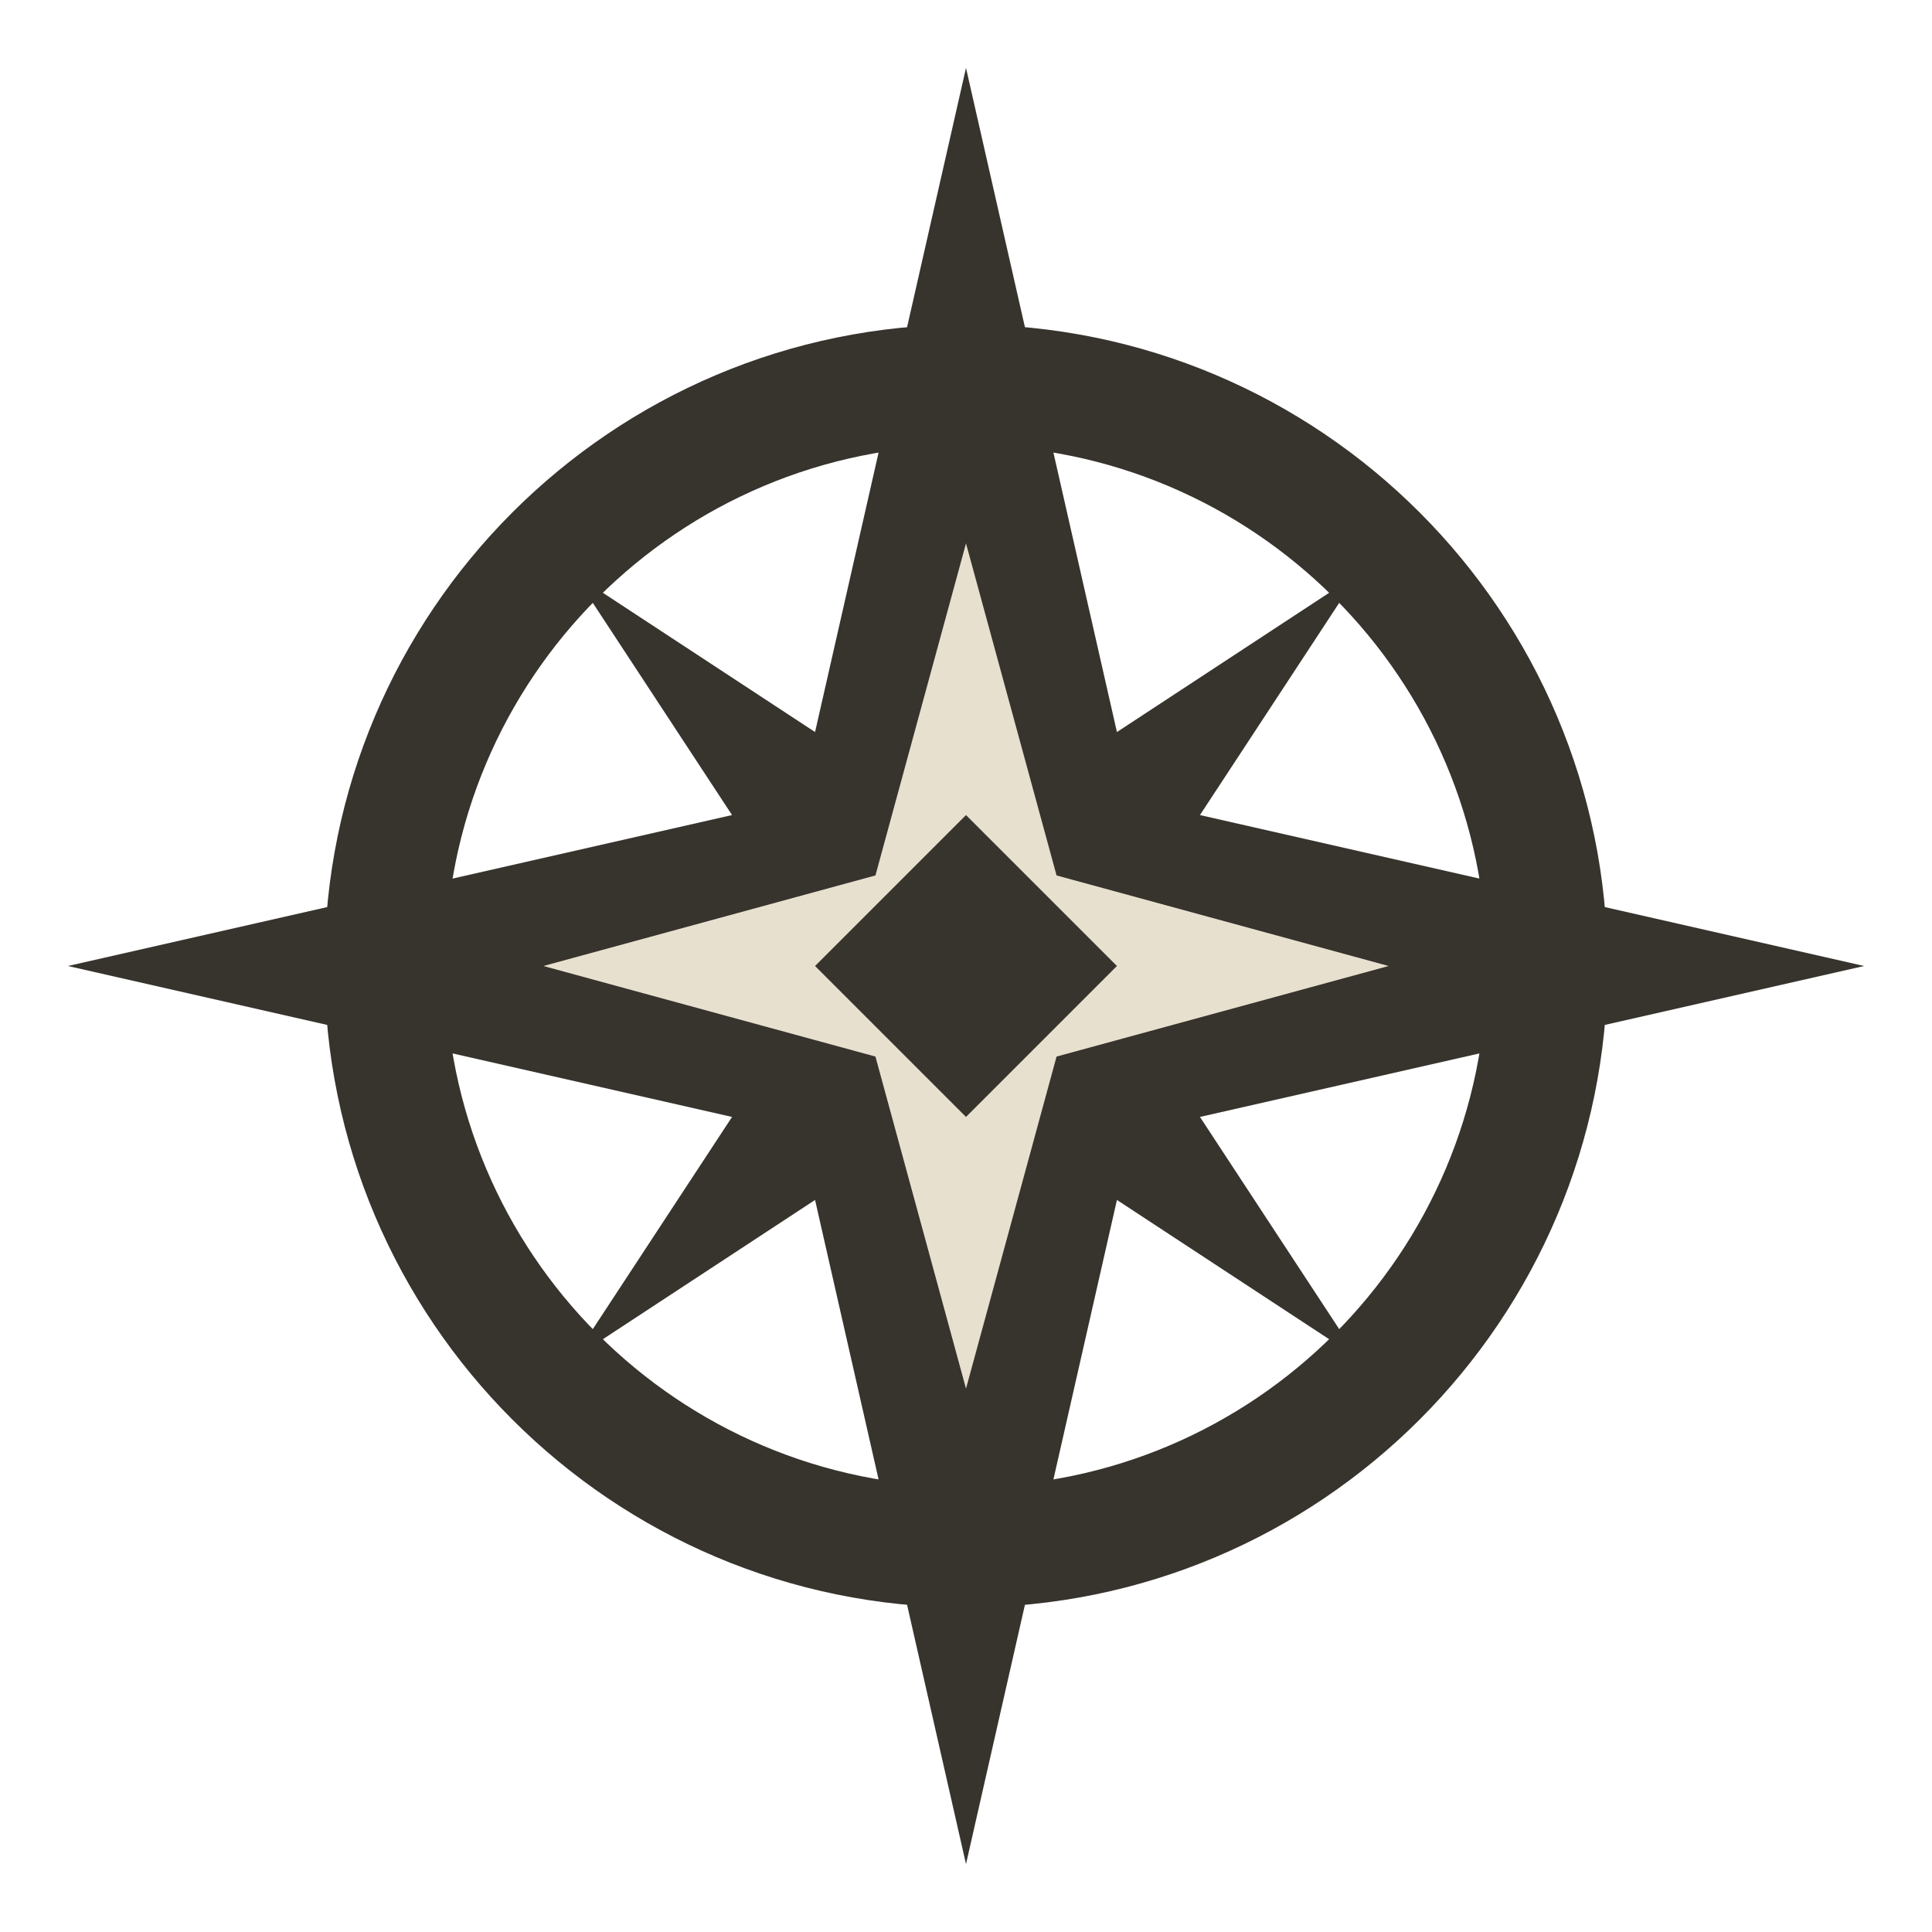
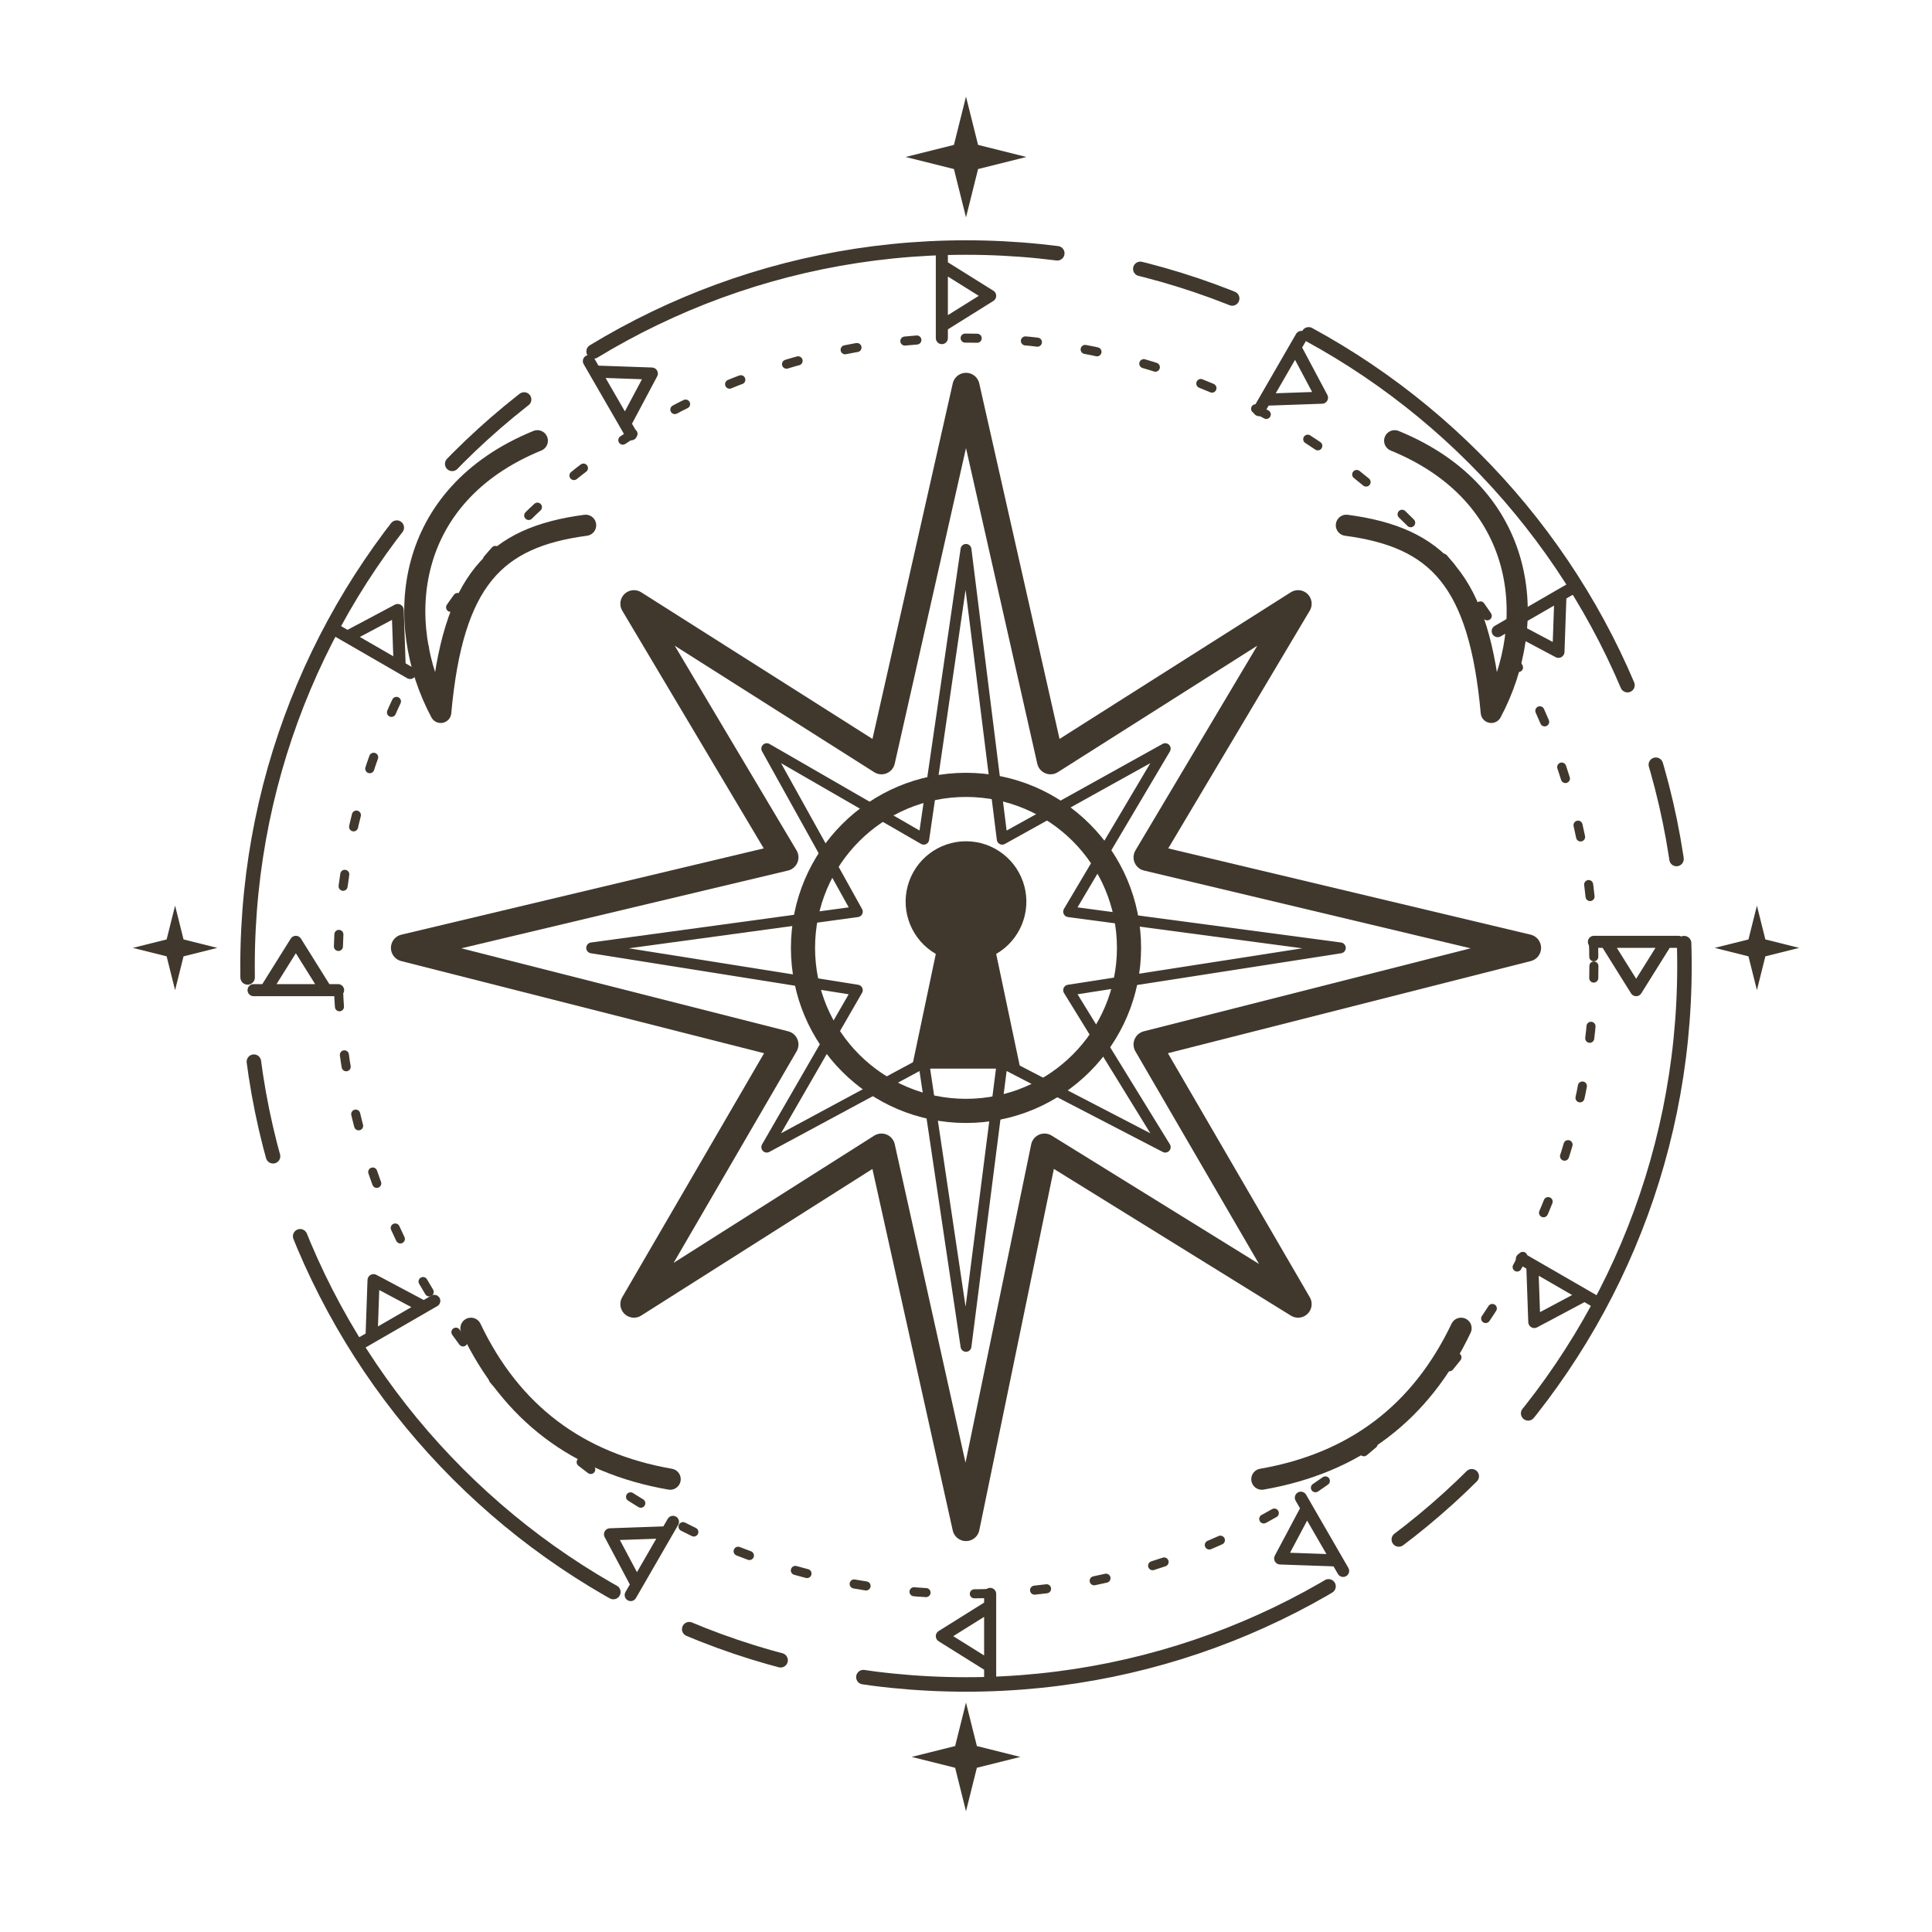
- <svg xmlns="http://www.w3.org/2000/svg" viewBox="0 0 256 256" fill="#37332d" color="#37332d">
-   <path fill-rule="evenodd" d="M128 43a85 85 0 1 0 0 170 85 85 0 0 0 0-170zm0 16a69 69 0 1 1 0 138 69 69 0 0 1 0-138z" />
-   <path d="m128 9 20 88 32-21-21 32 88 20-88 20 21 32-32-21-20 88-20-88-32 21 21-32-88-20 88-20-21-32 32 21z" />
-   <path d="m128 72 12 44 44 12-44 12-12 44-12-44-44-12 44-12z" fill="#e8e0cf" />
-   <path d="m128 108 20 20-20 20-20-20z" />
+ <svg xmlns="http://www.w3.org/2000/svg" viewBox="0 0 320 320" fill="none" stroke="#40382d" stroke-linecap="round" stroke-linejoin="round">
+   <defs>
+     <path id="spark" d="M0-10 2-2 10 0 2 2 0 10-2 2-10 0-2-2Z" fill="#40382d" stroke="none" />
+     <path id="rune" d="M-4-7V7M-4-5 4 0-4 5" stroke-width="2" />
+   </defs>
+   <circle cx="160" cy="160" r="119" stroke-width="2.4" stroke-dasharray="80 14 16 14" />
+   <circle cx="160" cy="160" r="104" stroke-width="1.5" stroke-dasharray="2 8" />
+   <use href="#rune" transform="translate(160.000 49.000) rotate(0.0)" />
+   <use href="#rune" transform="translate(215.500 63.871) rotate(30.0)" />
+   <use href="#rune" transform="translate(256.129 104.500) rotate(60.0)" />
+   <use href="#rune" transform="translate(271.000 160.000) rotate(90.0)" />
+   <use href="#rune" transform="translate(256.129 215.500) rotate(120.0)" />
+   <use href="#rune" transform="translate(215.500 256.129) rotate(150.0)" />
+   <use href="#rune" transform="translate(160.000 271.000) rotate(180.0)" />
+   <use href="#rune" transform="translate(104.500 256.129) rotate(210.0)" />
+   <use href="#rune" transform="translate(63.871 215.500) rotate(240.0)" />
+   <use href="#rune" transform="translate(49.000 160.000) rotate(270.0)" />
+   <use href="#rune" transform="translate(63.871 104.500) rotate(300.0)" />
+   <use href="#rune" transform="translate(104.500 63.871) rotate(330.0)" />
+   <path d="M160 64 174 126 215 100 190 142 253 157 190 173 215 216 173 190 160 253 146 190 105 216 130 173 67 157 130 142 105 100 146 126Z" stroke-width="4.5" />
+   <path d="M160 91 166 139 193 124 177 151 222 157 177 164 193 190 166 176 160 223 153 176 127 190 142 164 98 157 142 151 127 124 153 139Z" stroke-width="1.8" />
+   <circle cx="160" cy="157" r="27" stroke-width="4" />
+   <path d="M155 158A10 10 0 1 1 165 158L169 177H151Z" fill="#40382d" stroke="none" />
+   <path d="M89 73C67 82 65 103 73 118 75 96 82 89 97 87M231 73C253 82 255 103 247 118 245 96 238 89 223 87M78 220Q88 241 111 245M242 220Q232 241 209 245" stroke-width="3.5" />
+   <use href="#spark" transform="translate(160 26) scale(1)" />
+   <use href="#spark" transform="translate(160 291) scale(0.9)" />
+   <use href="#spark" transform="translate(29 157) scale(0.7)" />
+   <use href="#spark" transform="translate(291 157) scale(0.7)" />
</svg>
